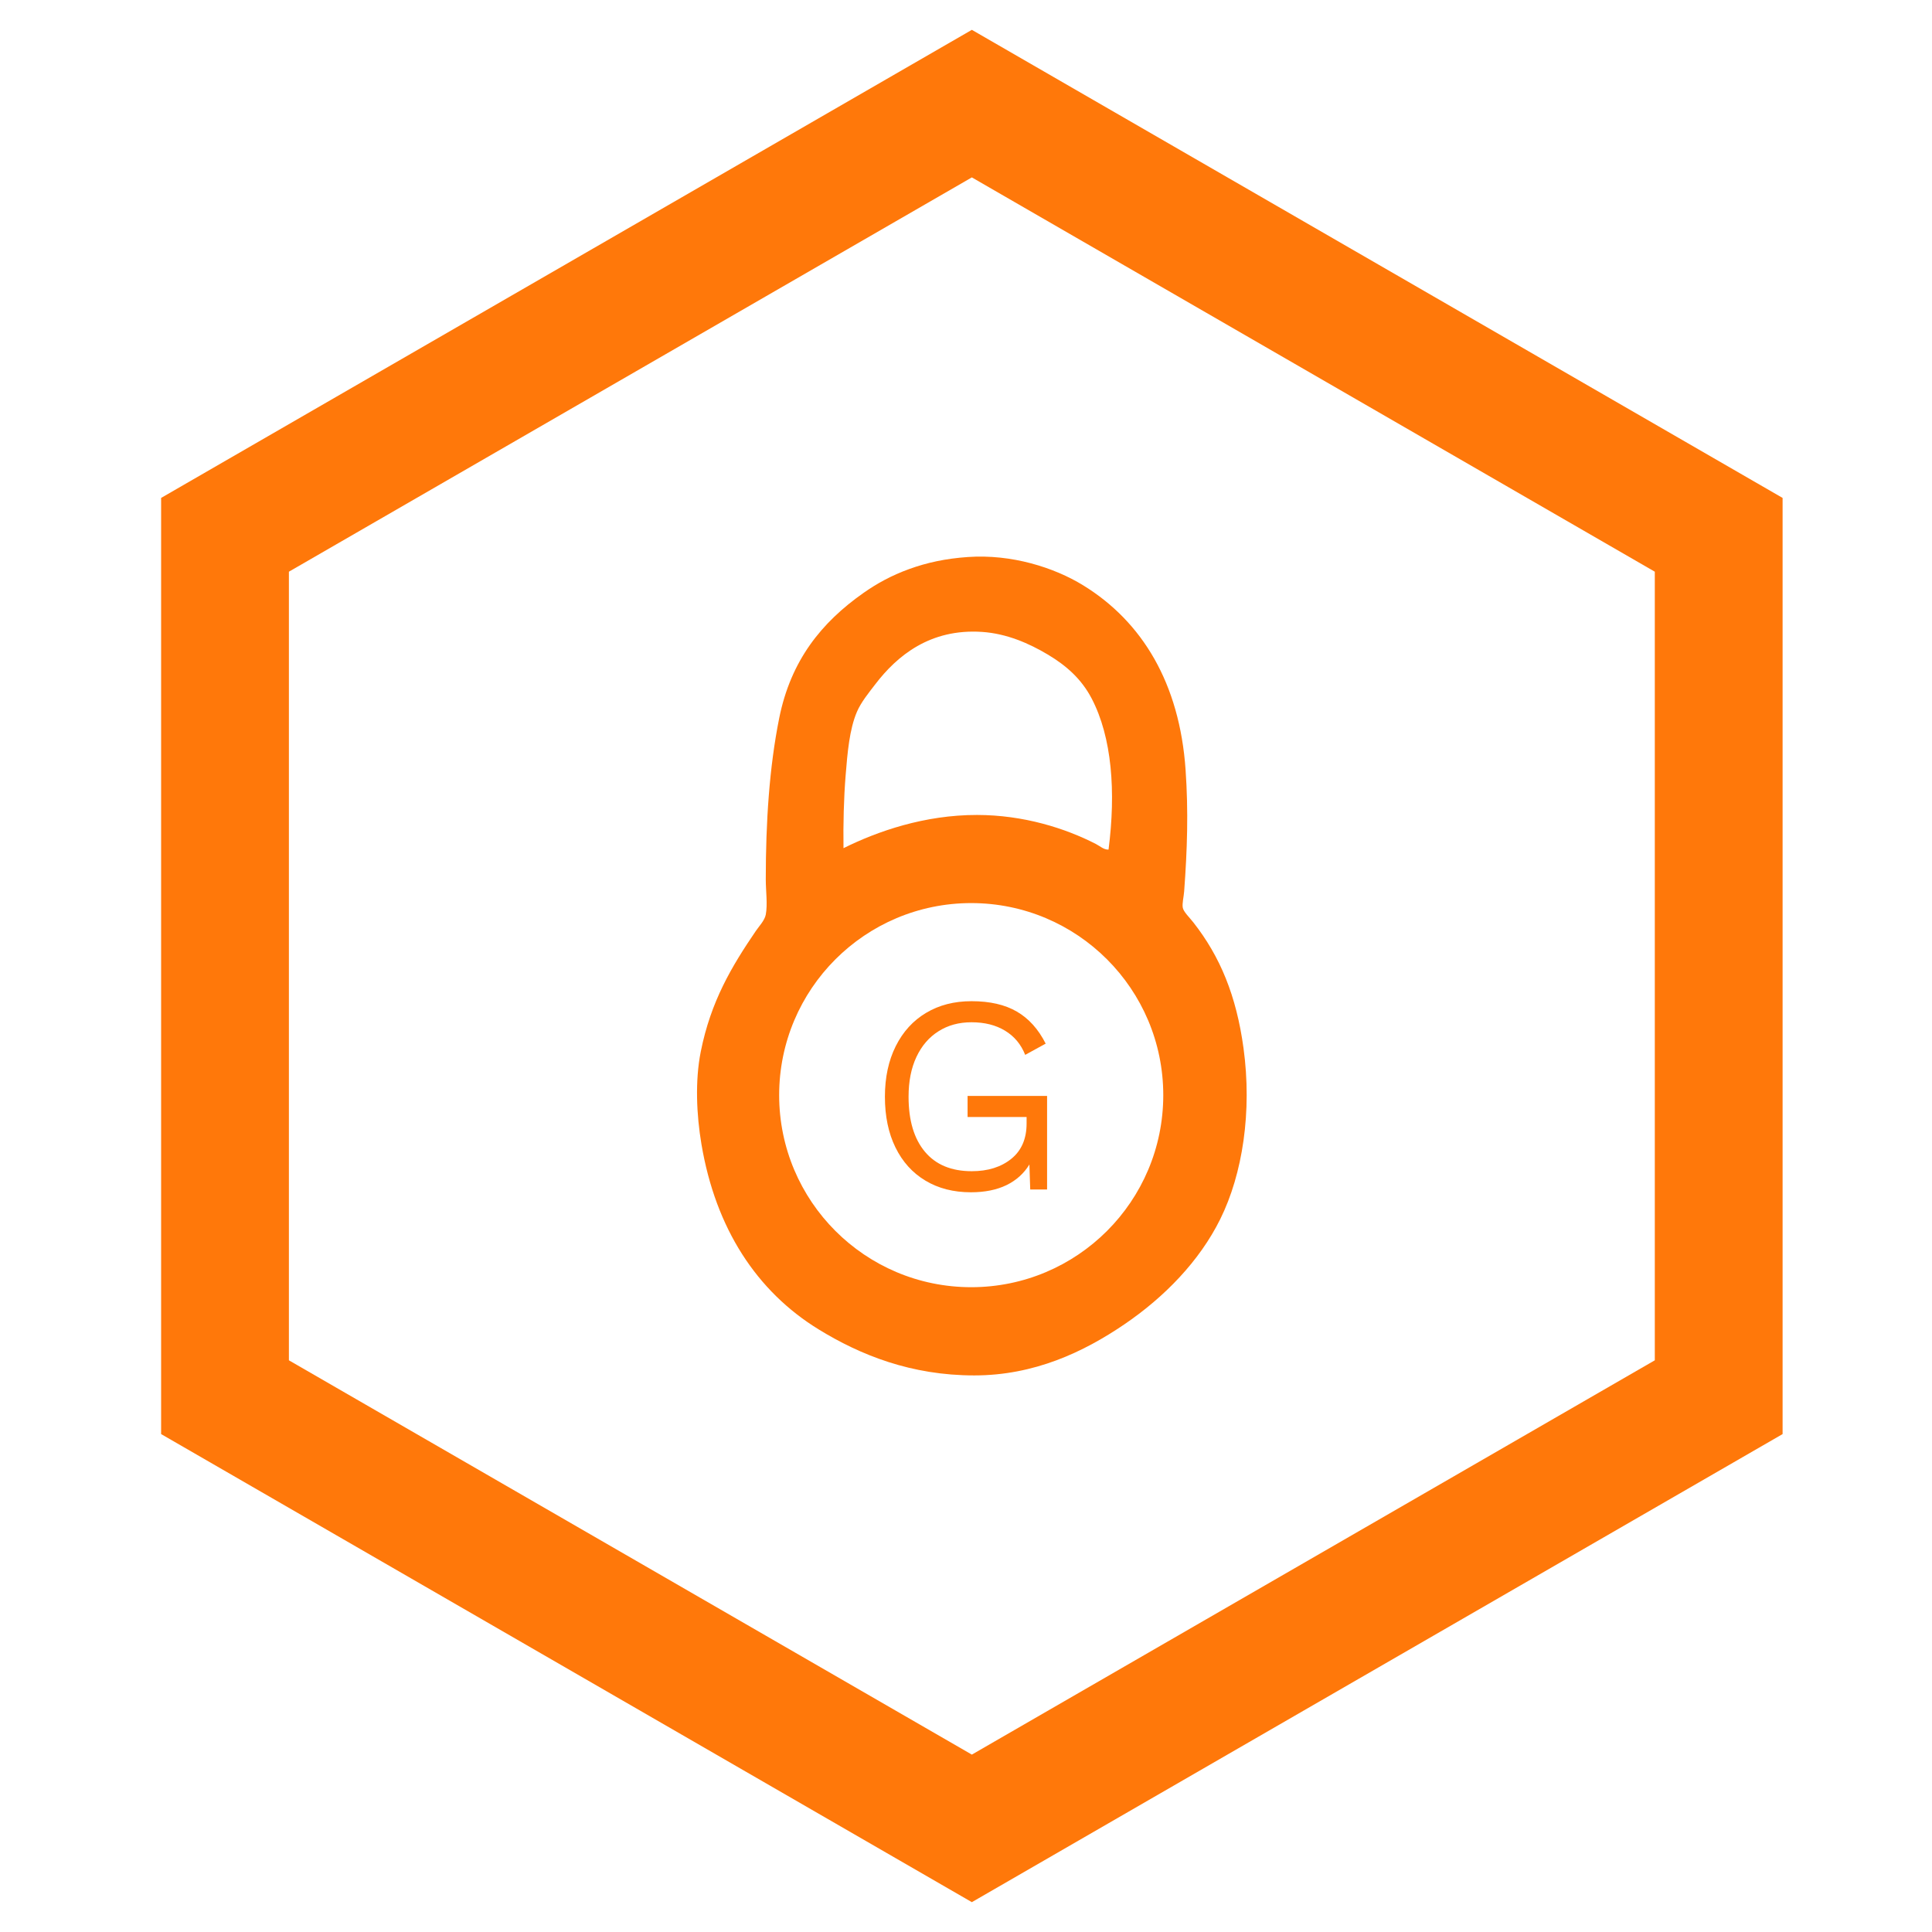
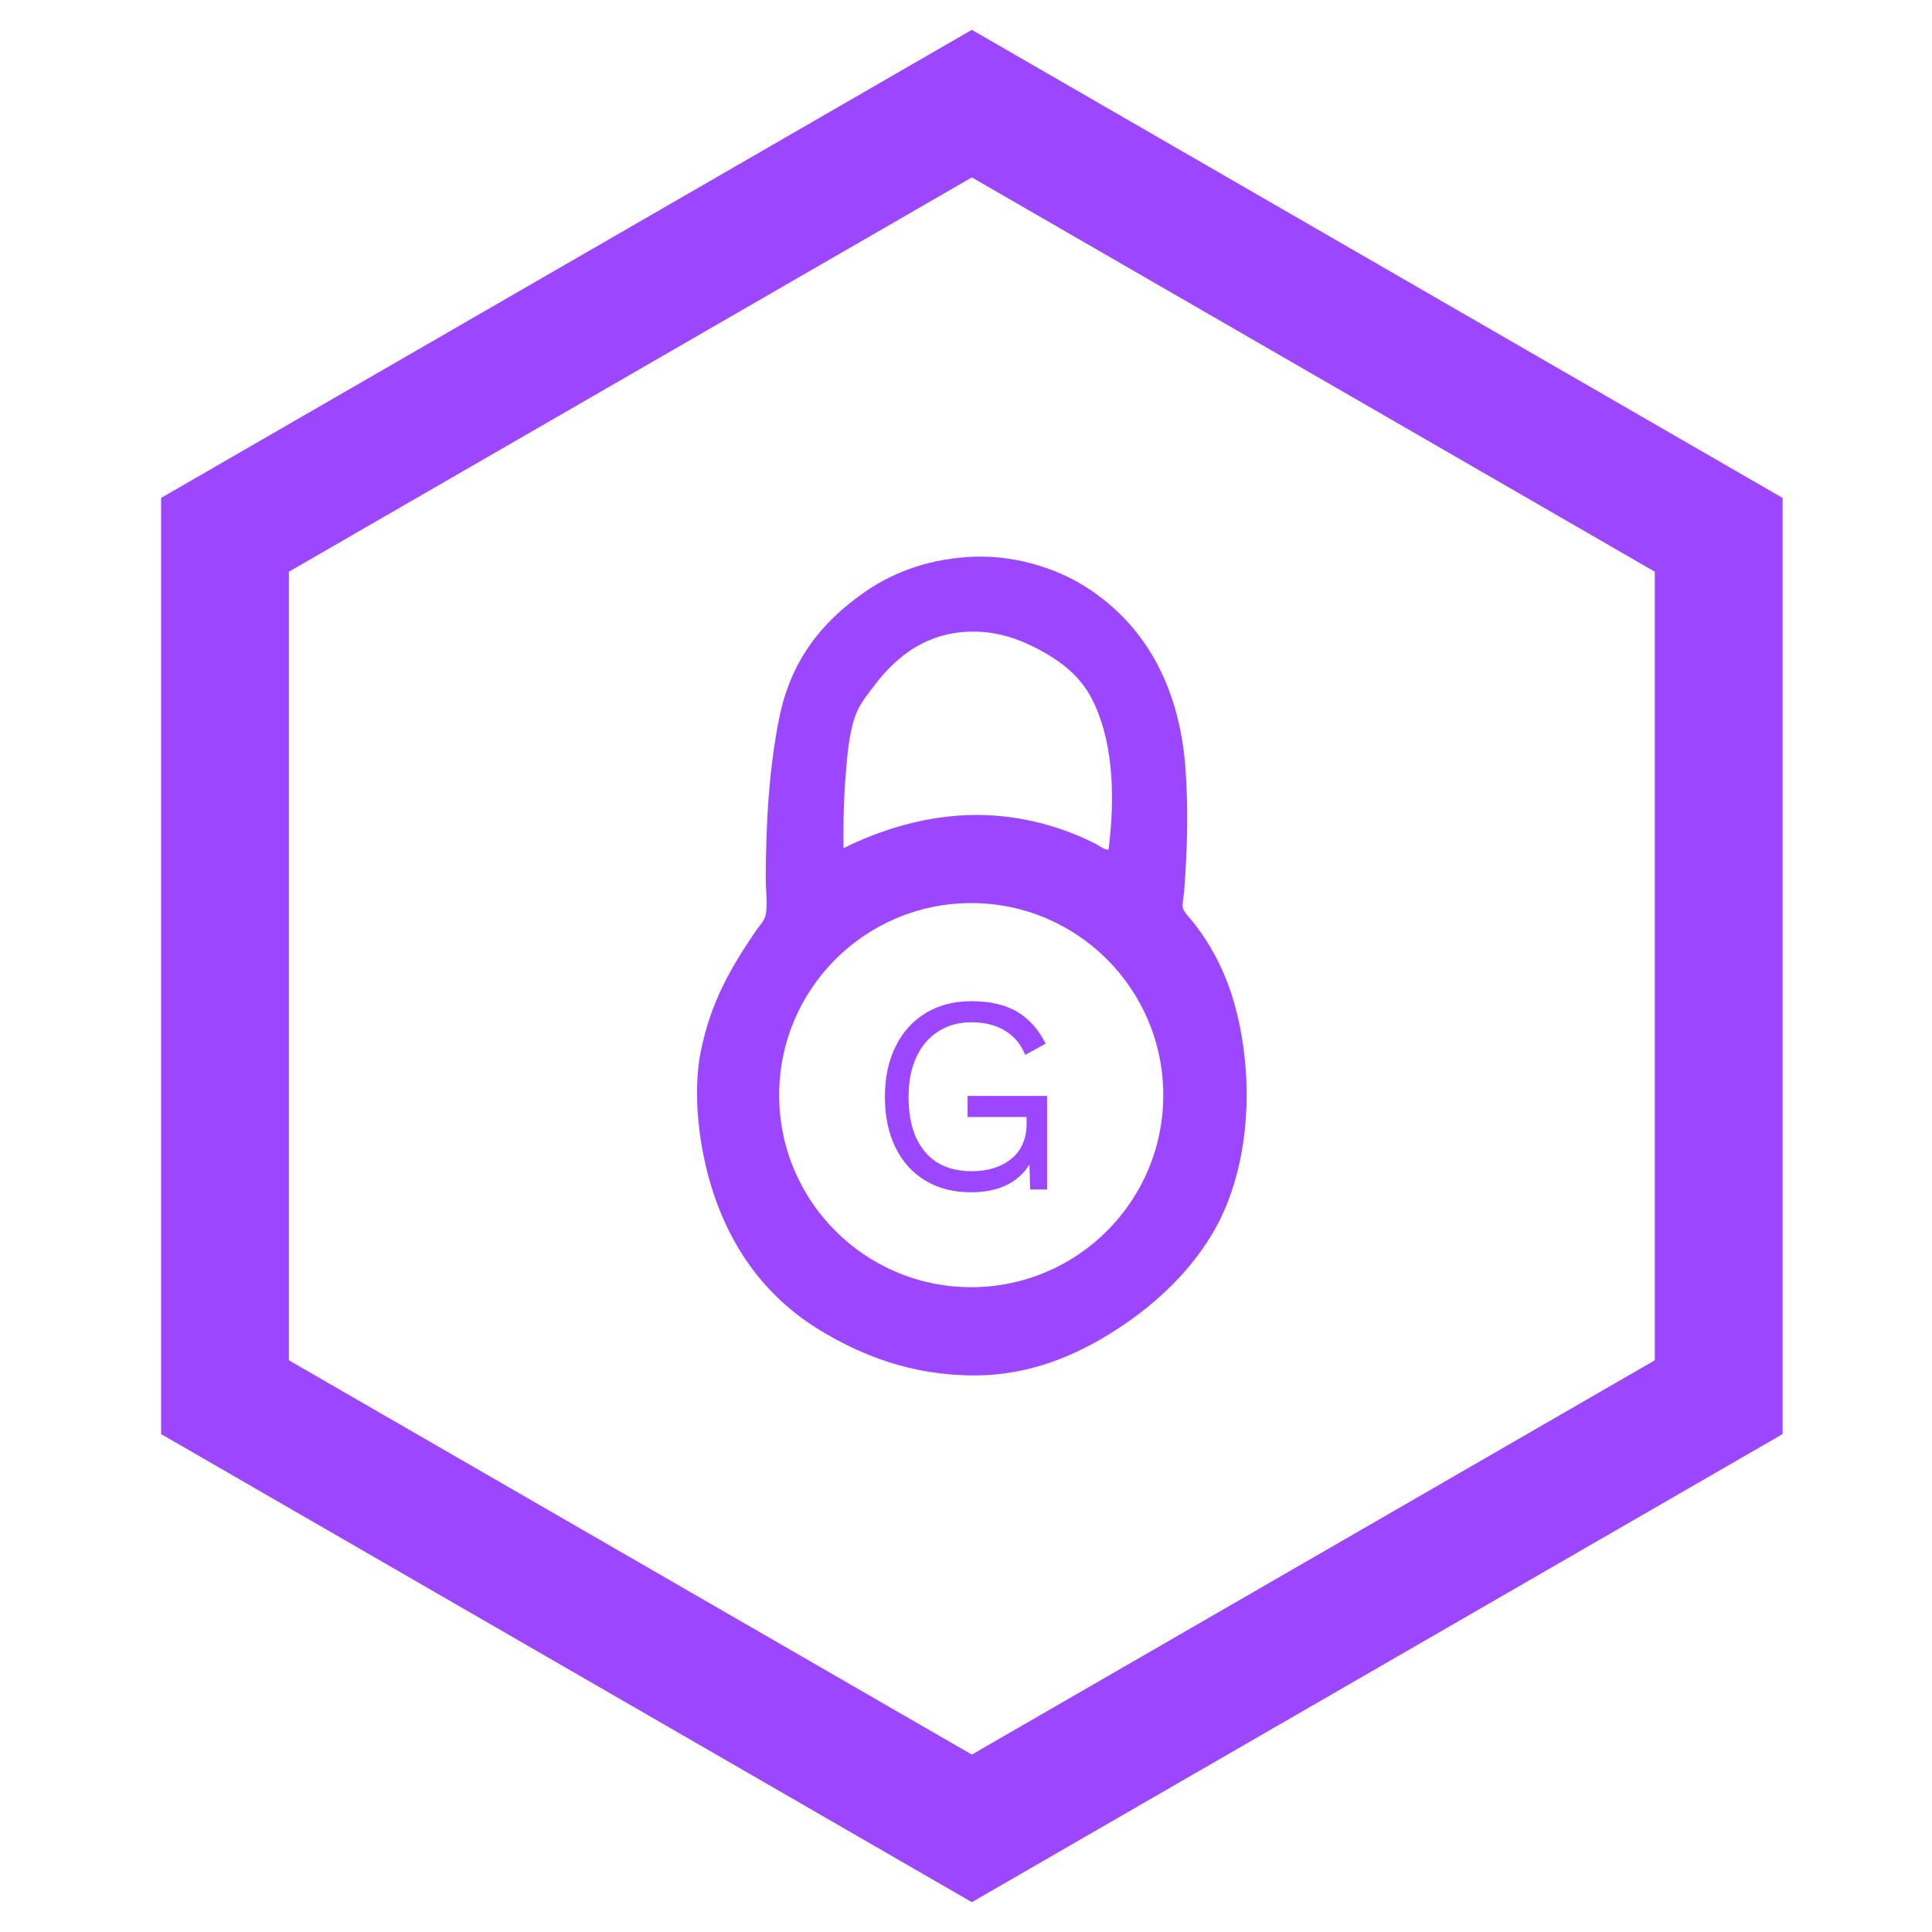
<svg xmlns="http://www.w3.org/2000/svg" preserveAspectRatio="x200Y200 meet" viewBox="90 91 330 330" x="0" y="0">
  <defs transform="matrix(1.044433, 0, 0, 1.044433, -12.00464, -9.785349)" data-uid="o_emi83j046_4" />
-   <path d="M355.5,66.057l105.081,182.008L355.5,430.072H145.335L40.252,248.064L145.335,66.057H355.5 M375.16,32  H125.673L0.928,248.064l124.744,216.064H375.16l124.745-216.064L375.16,32L375.16,32z" fill="#ff780a" transform="matrix(0, 0.6409235, -0.6409235, 0, 414.99, 95.50221)" name="Hexagon" data-uid="o_emi83j046_5" />
+   <path d="M355.5,66.057l105.081,182.008L355.5,430.072H145.335L40.252,248.064L145.335,66.057H355.5 M375.16,32  H125.673L0.928,248.064l124.744,216.064H375.16l124.745-216.064L375.16,32L375.16,32z" fill="#9c46ff" transform="matrix(0, 0.6409235, -0.6409235, 0, 414.99, 95.50221)" name="Hexagon" data-uid="o_emi83j046_5" />
  <g transform="matrix(1.606444, 0, 0, 1.606444, 175.0454, 176.8277)" name="Lock" data-uid="o_emi83j046_6">
-     <path d="M79.279,58.023c-0.762-5.591-2.49-9.748-5.335-13.376c-0.412-0.526-1.052-1.127-1.127-1.578  c-0.073-0.447,0.106-1.132,0.151-1.729c0.328-4.437,0.459-8.468,0.15-12.924c-0.636-9.173-4.597-15.747-10.896-19.613  c-3.091-1.896-7.603-3.328-12.248-3.005c-2.391,0.166-4.362,0.6-6.237,1.277c-1.91,0.689-3.482,1.567-4.885,2.555  c-4.444,3.129-7.705,7.15-8.942,13.3c-1.053,5.234-1.428,11.064-1.428,17.133c0,1.25,0.207,2.656,0,3.758  c-0.116,0.619-0.723,1.246-1.052,1.729c-2.571,3.775-4.792,7.479-5.862,12.85c-0.614,3.086-0.454,6.71,0.076,9.844  c1.51,8.953,5.871,15.636,12.474,19.688c4.444,2.728,9.83,4.884,16.532,4.884c6.382,0,11.623-2.485,15.931-5.411  c4.31-2.926,8.018-6.758,10.219-11.196C79.188,71.393,80.197,64.752,79.279,58.023z M36.973,29.017  c0.195-2.415,0.404-4.898,1.203-6.763c0.44-1.028,1.273-2.041,1.954-2.931c2.313-3.023,5.824-5.931,11.347-5.561  c2.64,0.177,5.013,1.228,6.988,2.405c1.99,1.185,3.585,2.611,4.659,4.659c2.17,4.14,2.596,9.927,1.803,16.081  c-0.508,0.024-0.898-0.368-1.353-0.601c-3.26-1.672-7.68-3.076-12.625-3.082c-5.584-0.006-10.575,1.731-14.203,3.532  C36.711,34.147,36.774,31.485,36.973,29.017z M50.326,83.436c-11.28-0.003-20.417-9.141-20.421-20.42  c0.003-11.281,9.141-20.418,20.421-20.422c11.279,0.004,20.417,9.141,20.42,20.422C70.743,74.295,61.605,83.433,50.326,83.436z" transform="matrix(1, 0, 0, 1, 0, 0)" fill="#ff780a" data-uid="o_emi83j046_7" />
+     <path d="M79.279,58.023c-0.762-5.591-2.49-9.748-5.335-13.376c-0.412-0.526-1.052-1.127-1.127-1.578  c-0.073-0.447,0.106-1.132,0.151-1.729c0.328-4.437,0.459-8.468,0.15-12.924c-0.636-9.173-4.597-15.747-10.896-19.613  c-3.091-1.896-7.603-3.328-12.248-3.005c-2.391,0.166-4.362,0.6-6.237,1.277c-1.91,0.689-3.482,1.567-4.885,2.555  c-4.444,3.129-7.705,7.15-8.942,13.3c-1.053,5.234-1.428,11.064-1.428,17.133c0,1.25,0.207,2.656,0,3.758  c-0.116,0.619-0.723,1.246-1.052,1.729c-2.571,3.775-4.792,7.479-5.862,12.85c-0.614,3.086-0.454,6.71,0.076,9.844  c1.51,8.953,5.871,15.636,12.474,19.688c4.444,2.728,9.83,4.884,16.532,4.884c6.382,0,11.623-2.485,15.931-5.411  c4.31-2.926,8.018-6.758,10.219-11.196C79.188,71.393,80.197,64.752,79.279,58.023z M36.973,29.017  c0.195-2.415,0.404-4.898,1.203-6.763c0.44-1.028,1.273-2.041,1.954-2.931c2.313-3.023,5.824-5.931,11.347-5.561  c2.64,0.177,5.013,1.228,6.988,2.405c1.99,1.185,3.585,2.611,4.659,4.659c2.17,4.14,2.596,9.927,1.803,16.081  c-0.508,0.024-0.898-0.368-1.353-0.601c-3.26-1.672-7.68-3.076-12.625-3.082c-5.584-0.006-10.575,1.731-14.203,3.532  C36.711,34.147,36.774,31.485,36.973,29.017z M50.326,83.436c-11.28-0.003-20.417-9.141-20.421-20.42  c0.003-11.281,9.141-20.418,20.421-20.422c11.279,0.004,20.417,9.141,20.42,20.422C70.743,74.295,61.605,83.433,50.326,83.436z" transform="matrix(1, 0, 0, 1, 0, 0)" fill="#9c46ff" data-uid="o_emi83j046_7" />
  </g>
-   <path text="G" fill="#ff780a" space="preserve" text-anchor="middle" offset="0.5" font-scale="contain" font-size="48" font-family="Work Sans" transform="matrix(1, 0, 0, 1, 255.266, 294.1703)" name="G" font-weight="400" font-style="normal" data-uid="o_emi83j046_8" data-fl-textpath="" d="M 0.004-15.98L 13.584-15.98L 13.584 0L 10.704 0L 10.564-4.27Q 9.164-1.97  6.644-0.74Q 4.124 0.48  0.574 0.48L 0.574 0.48Q-3.886 0.48 -7.196-1.51Q-10.516-3.5 -12.316-7.18Q-14.116-10.85 -14.116-15.84L-14.116-15.84Q-14.116-20.78 -12.266-24.48Q-10.416-28.18 -7.076-30.17Q-3.746-32.16  0.674-32.16L 0.674-32.16Q 5.374-32.16  8.424-30.38Q 11.474-28.61  13.344-24.91L 13.344-24.91L 9.844-22.99Q 8.784-25.68  6.404-27.12Q 4.034-28.56  0.674-28.56L 0.674-28.56Q-2.546-28.56 -4.966-27.02Q-7.396-25.49 -8.736-22.63Q-10.076-19.78 -10.076-15.84L-10.076-15.84Q-10.076-9.79 -7.296-6.46Q-4.516-3.12  0.724-3.12L 0.724-3.12Q 4.844-3.12  7.464-5.23Q 10.084-7.34  10.084-11.28L 10.084-11.28L 10.084-12.38L 0.004-12.38L 0.004-15.98Z" />
+   <path text="G" fill="#9c46ff" space="preserve" text-anchor="middle" offset="0.5" font-scale="contain" font-size="48" font-family="Work Sans" transform="matrix(1, 0, 0, 1, 255.266, 294.1703)" name="G" font-weight="400" font-style="normal" data-uid="o_emi83j046_8" data-fl-textpath="" d="M 0.004-15.98L 13.584-15.98L 13.584 0L 10.704 0L 10.564-4.27Q 9.164-1.97  6.644-0.74Q 4.124 0.48  0.574 0.48L 0.574 0.48Q-3.886 0.48 -7.196-1.51Q-10.516-3.5 -12.316-7.18Q-14.116-10.85 -14.116-15.84L-14.116-15.84Q-14.116-20.78 -12.266-24.48Q-10.416-28.18 -7.076-30.17Q-3.746-32.16  0.674-32.16L 0.674-32.16Q 5.374-32.16  8.424-30.38Q 11.474-28.61  13.344-24.91L 13.344-24.91L 9.844-22.99Q 8.784-25.68  6.404-27.12Q 4.034-28.56  0.674-28.56L 0.674-28.56Q-2.546-28.56 -4.966-27.02Q-7.396-25.49 -8.736-22.63Q-10.076-19.78 -10.076-15.84L-10.076-15.84Q-10.076-9.79 -7.296-6.46Q-4.516-3.12  0.724-3.12L 0.724-3.12Q 4.844-3.12  7.464-5.23Q 10.084-7.34  10.084-11.28L 10.084-11.28L 10.084-12.38L 0.004-12.38L 0.004-15.98Z" />
</svg>
